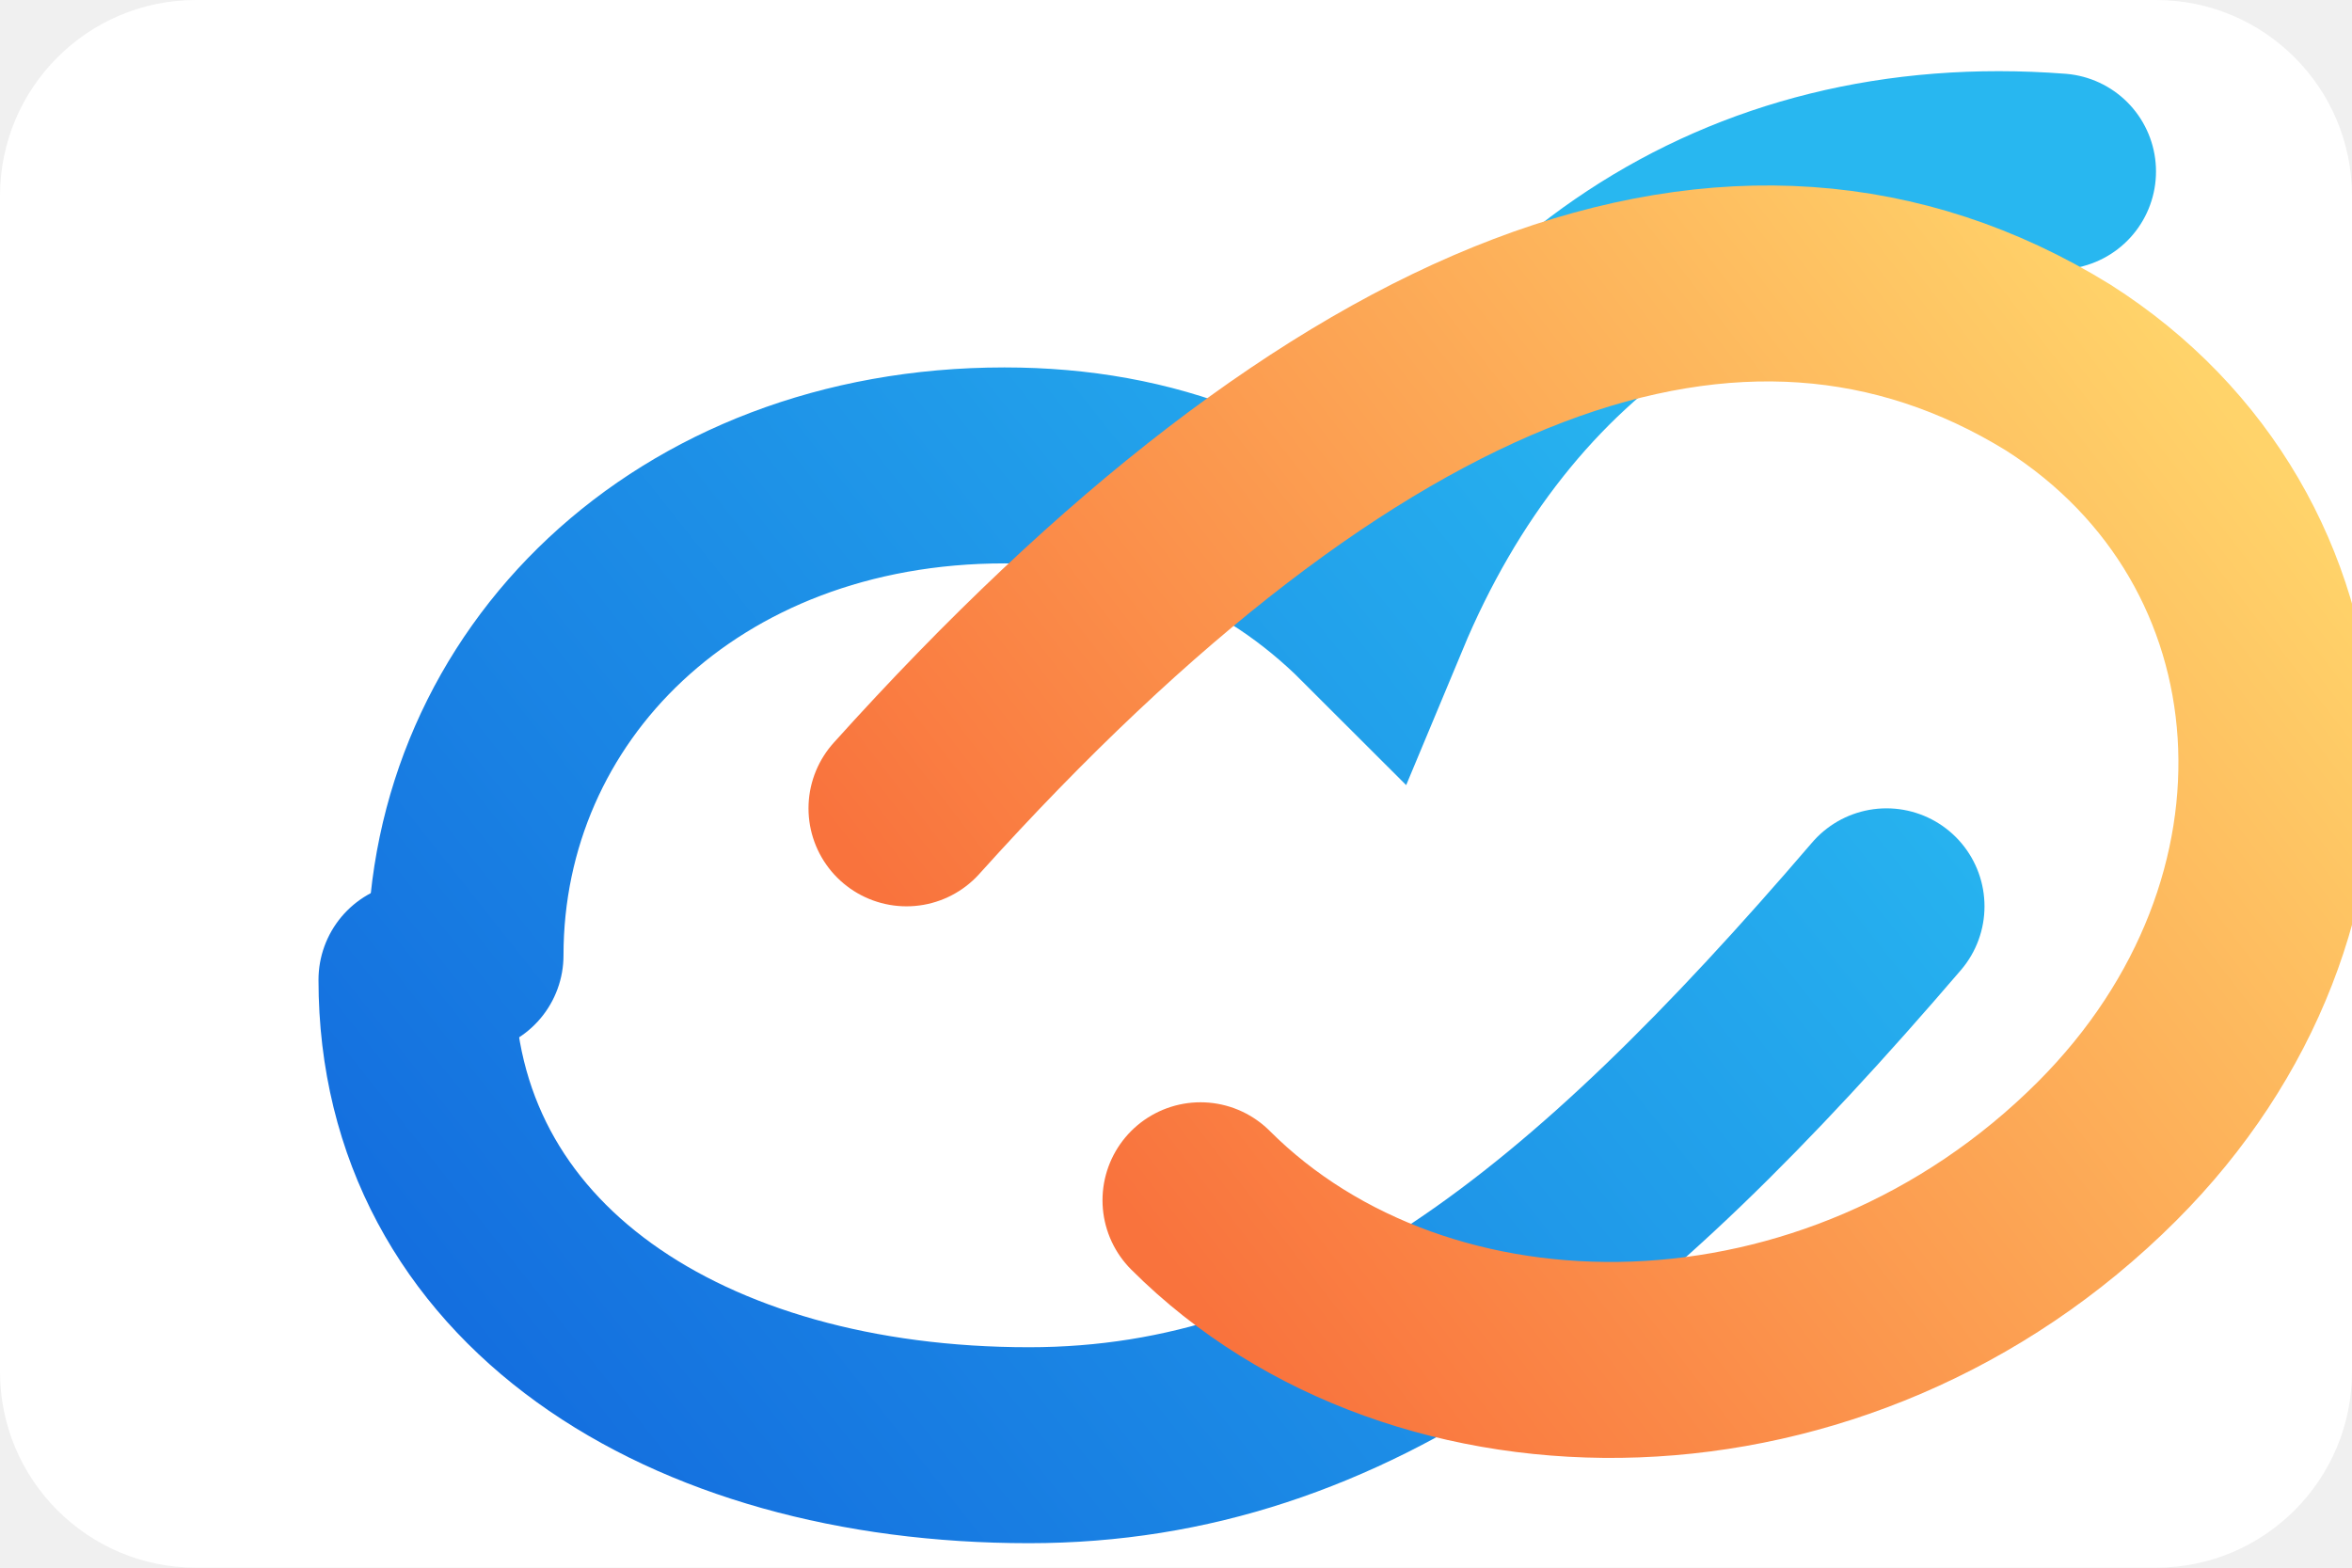
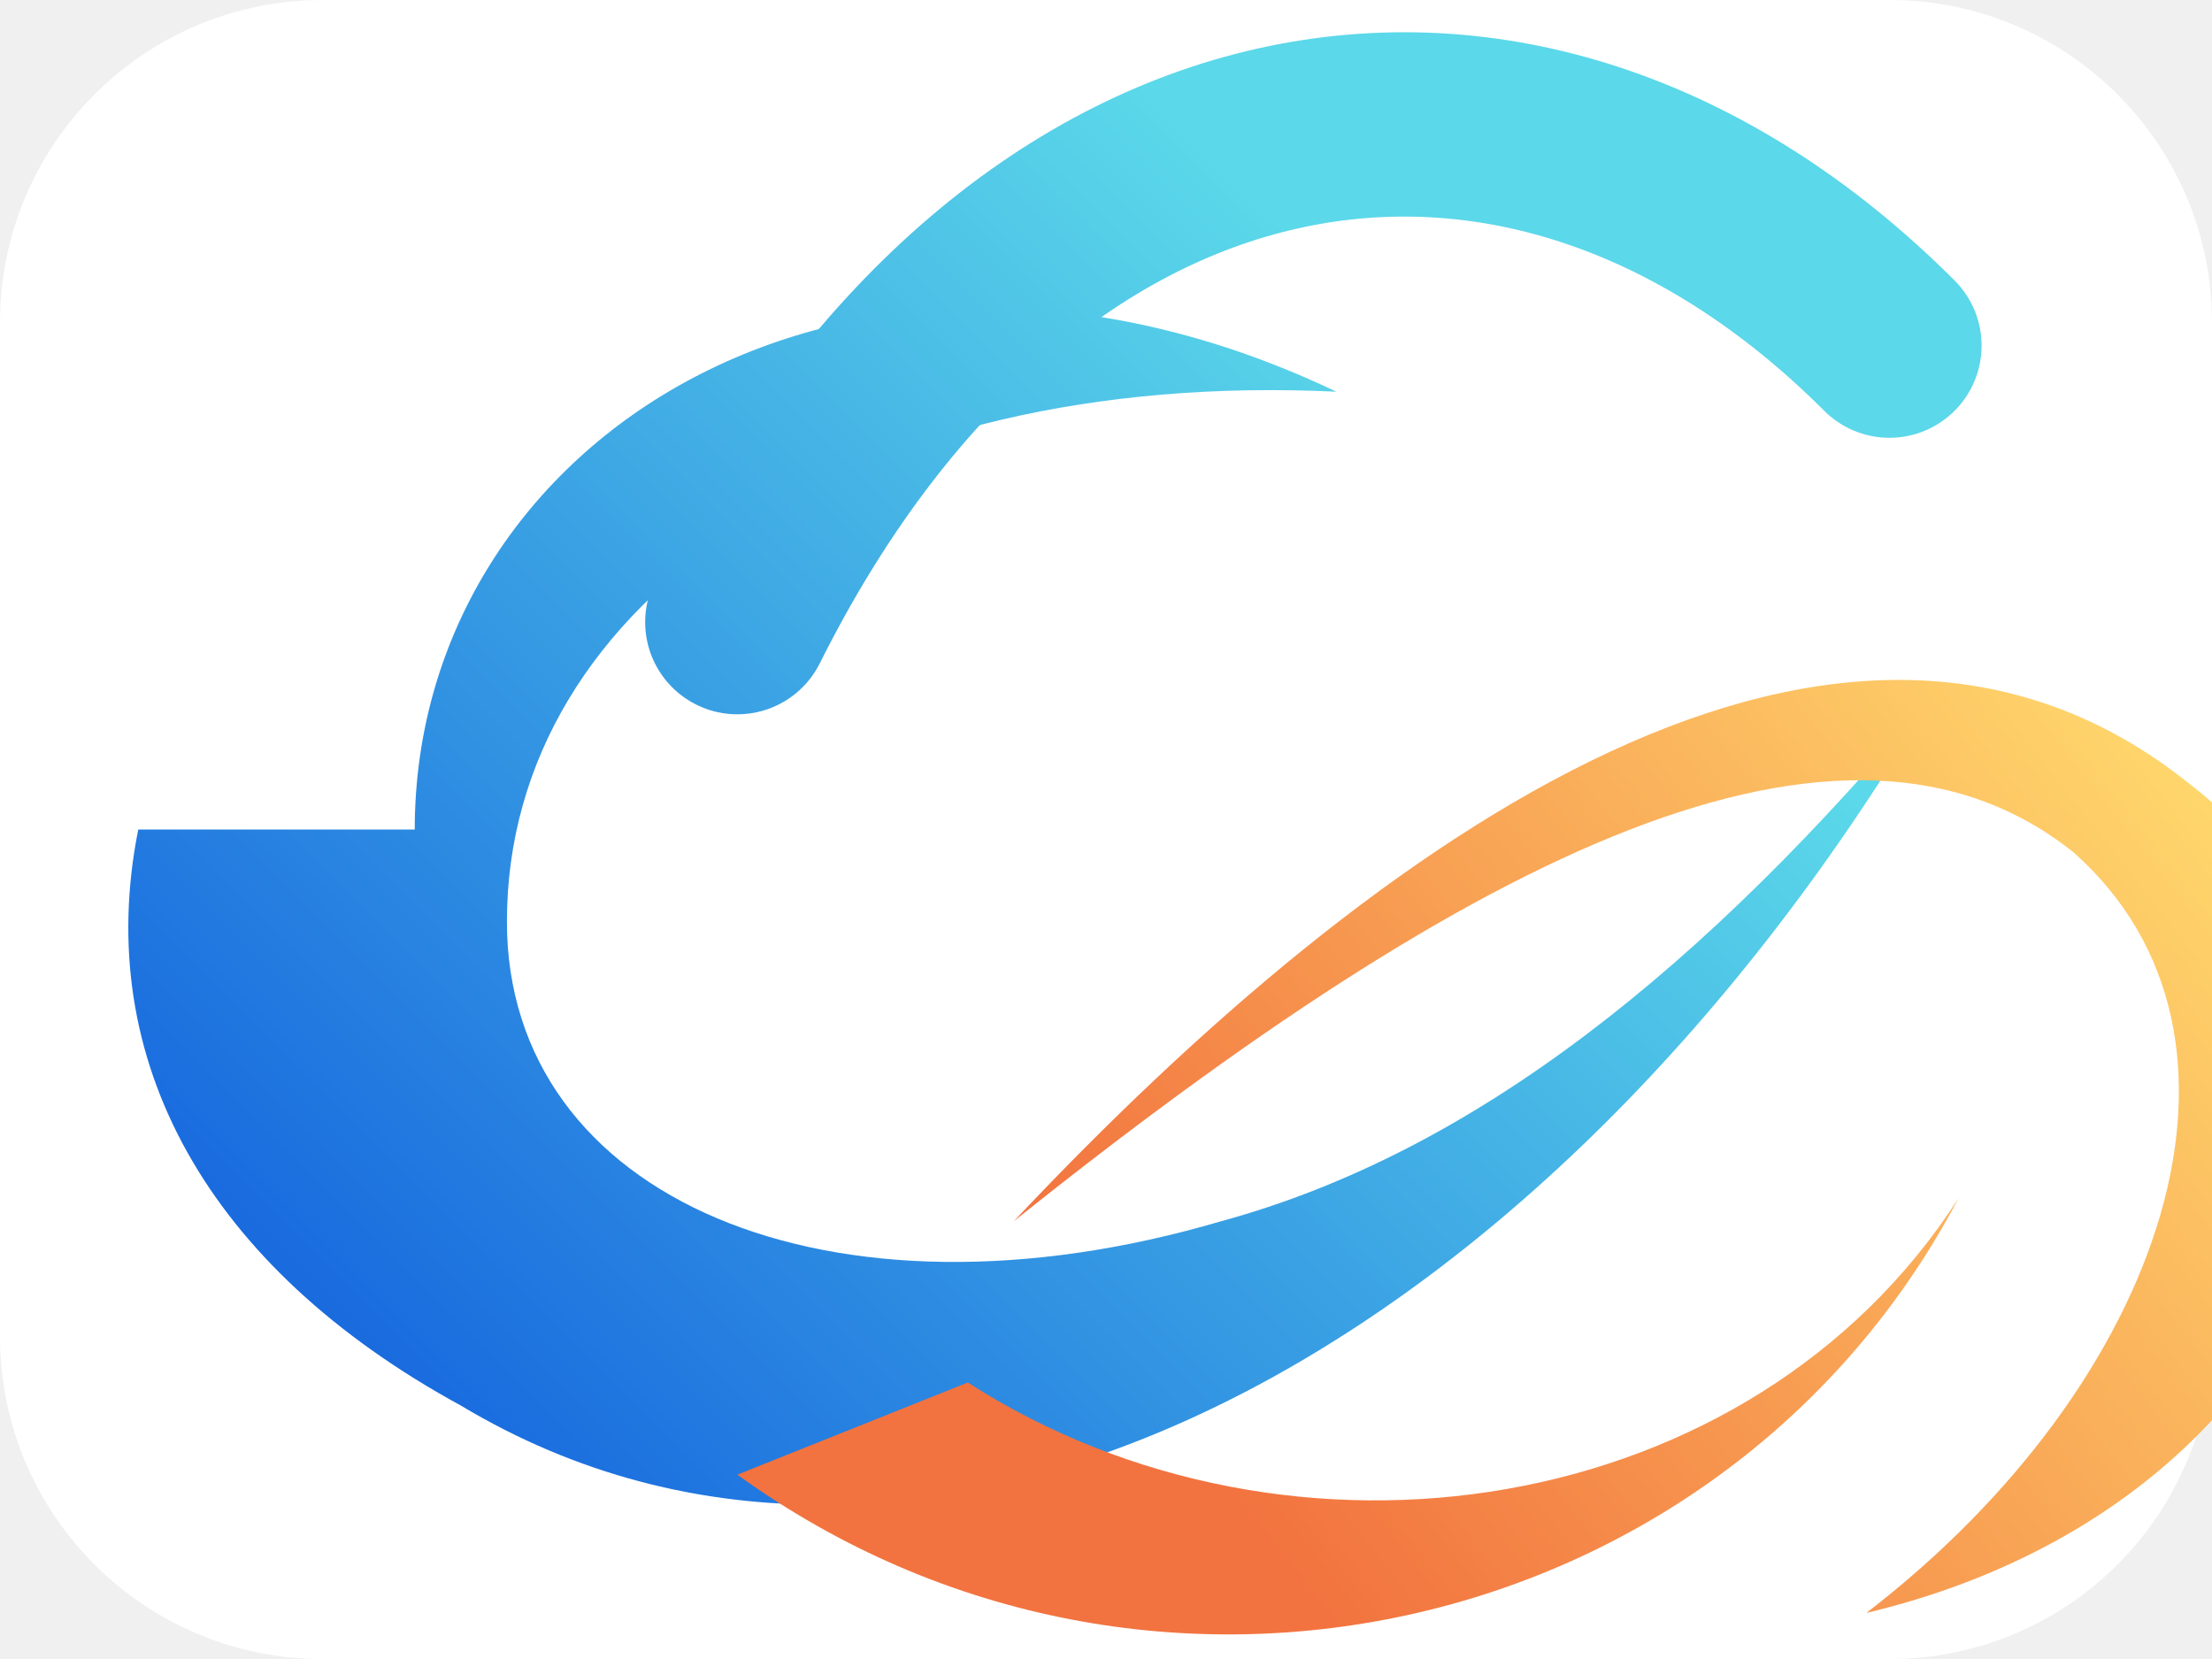
- <svg xmlns="http://www.w3.org/2000/svg" viewBox="0 0 96 64" role="img" aria-label="Cloud Data Tech LLC">
+ <svg xmlns="http://www.w3.org/2000/svg" viewBox="0 0 96 72" role="img" aria-label="Cloud Data Tech LLC">
  <defs>
-     <linearGradient id="blue" x1="8" x2="66" y1="56" y2="10" gradientUnits="userSpaceOnUse">
-       <stop offset="0" stop-color="#1164dc" />
-       <stop offset="1" stop-color="#28b7f0" />
+     <linearGradient id="blue" x1="12" y1="58" x2="58" y2="12" gradientUnits="userSpaceOnUse">
+       <stop offset="0" stop-color="#1767de" />
+       <stop offset="1" stop-color="#5bd8e9" />
    </linearGradient>
-     <linearGradient id="orange" x1="48" x2="92" y1="52" y2="18" gradientUnits="userSpaceOnUse">
-       <stop offset="0" stop-color="#f9733d" />
-       <stop offset="1" stop-color="#ffd36a" />
+     <linearGradient id="orange" x1="48" y1="58" x2="90" y2="25" gradientUnits="userSpaceOnUse">
+       <stop offset="0" stop-color="#f2733f" />
+       <stop offset="1" stop-color="#ffd96d" />
    </linearGradient>
  </defs>
-   <rect width="96" height="64" rx="8" fill="#ffffff" />
-   <path d="M19 39c0-11 9-20 22-20 6 0 11 2 15 6 5-12 15-19 28-18" fill="none" stroke="url(#blue)" stroke-linecap="round" stroke-width="8" />
-   <path d="M17 40c0 12 11 19 25 19 13 0 23-8 35-22" fill="none" stroke="url(#blue)" stroke-linecap="round" stroke-width="8" />
-   <path d="M49 49c9 9 26 9 37-2 10-10 9-25-2-32-13-8-29-2-47 18" fill="none" stroke="url(#orange)" stroke-linecap="round" stroke-width="8" />
+   <rect width="96" height="72" rx="14" fill="#ffffff" />
+   <path d="M32 27c12-24 34-28 50-12" fill="none" stroke="url(#blue)" stroke-width="8" stroke-linecap="round" />
+   <path d="M18 36c0-17 19-29 40-19-21-1-36 9-36 23 0 12 14 18 31 13 11-3 21-11 31-23-17 29-44 43-64 31-11-6-16-15-14-25" fill="url(#blue)" />
+   <path d="M44 53c16-17 36-31 51-19 13 10 7 31-14 36 13-10 18-25 9-33-10-8-26 0-46 16z" fill="url(#orange)" />
+   <path d="M42 60c14 9 34 6 43-8-10 19-35 25-53 12z" fill="url(#orange)" />
</svg>
